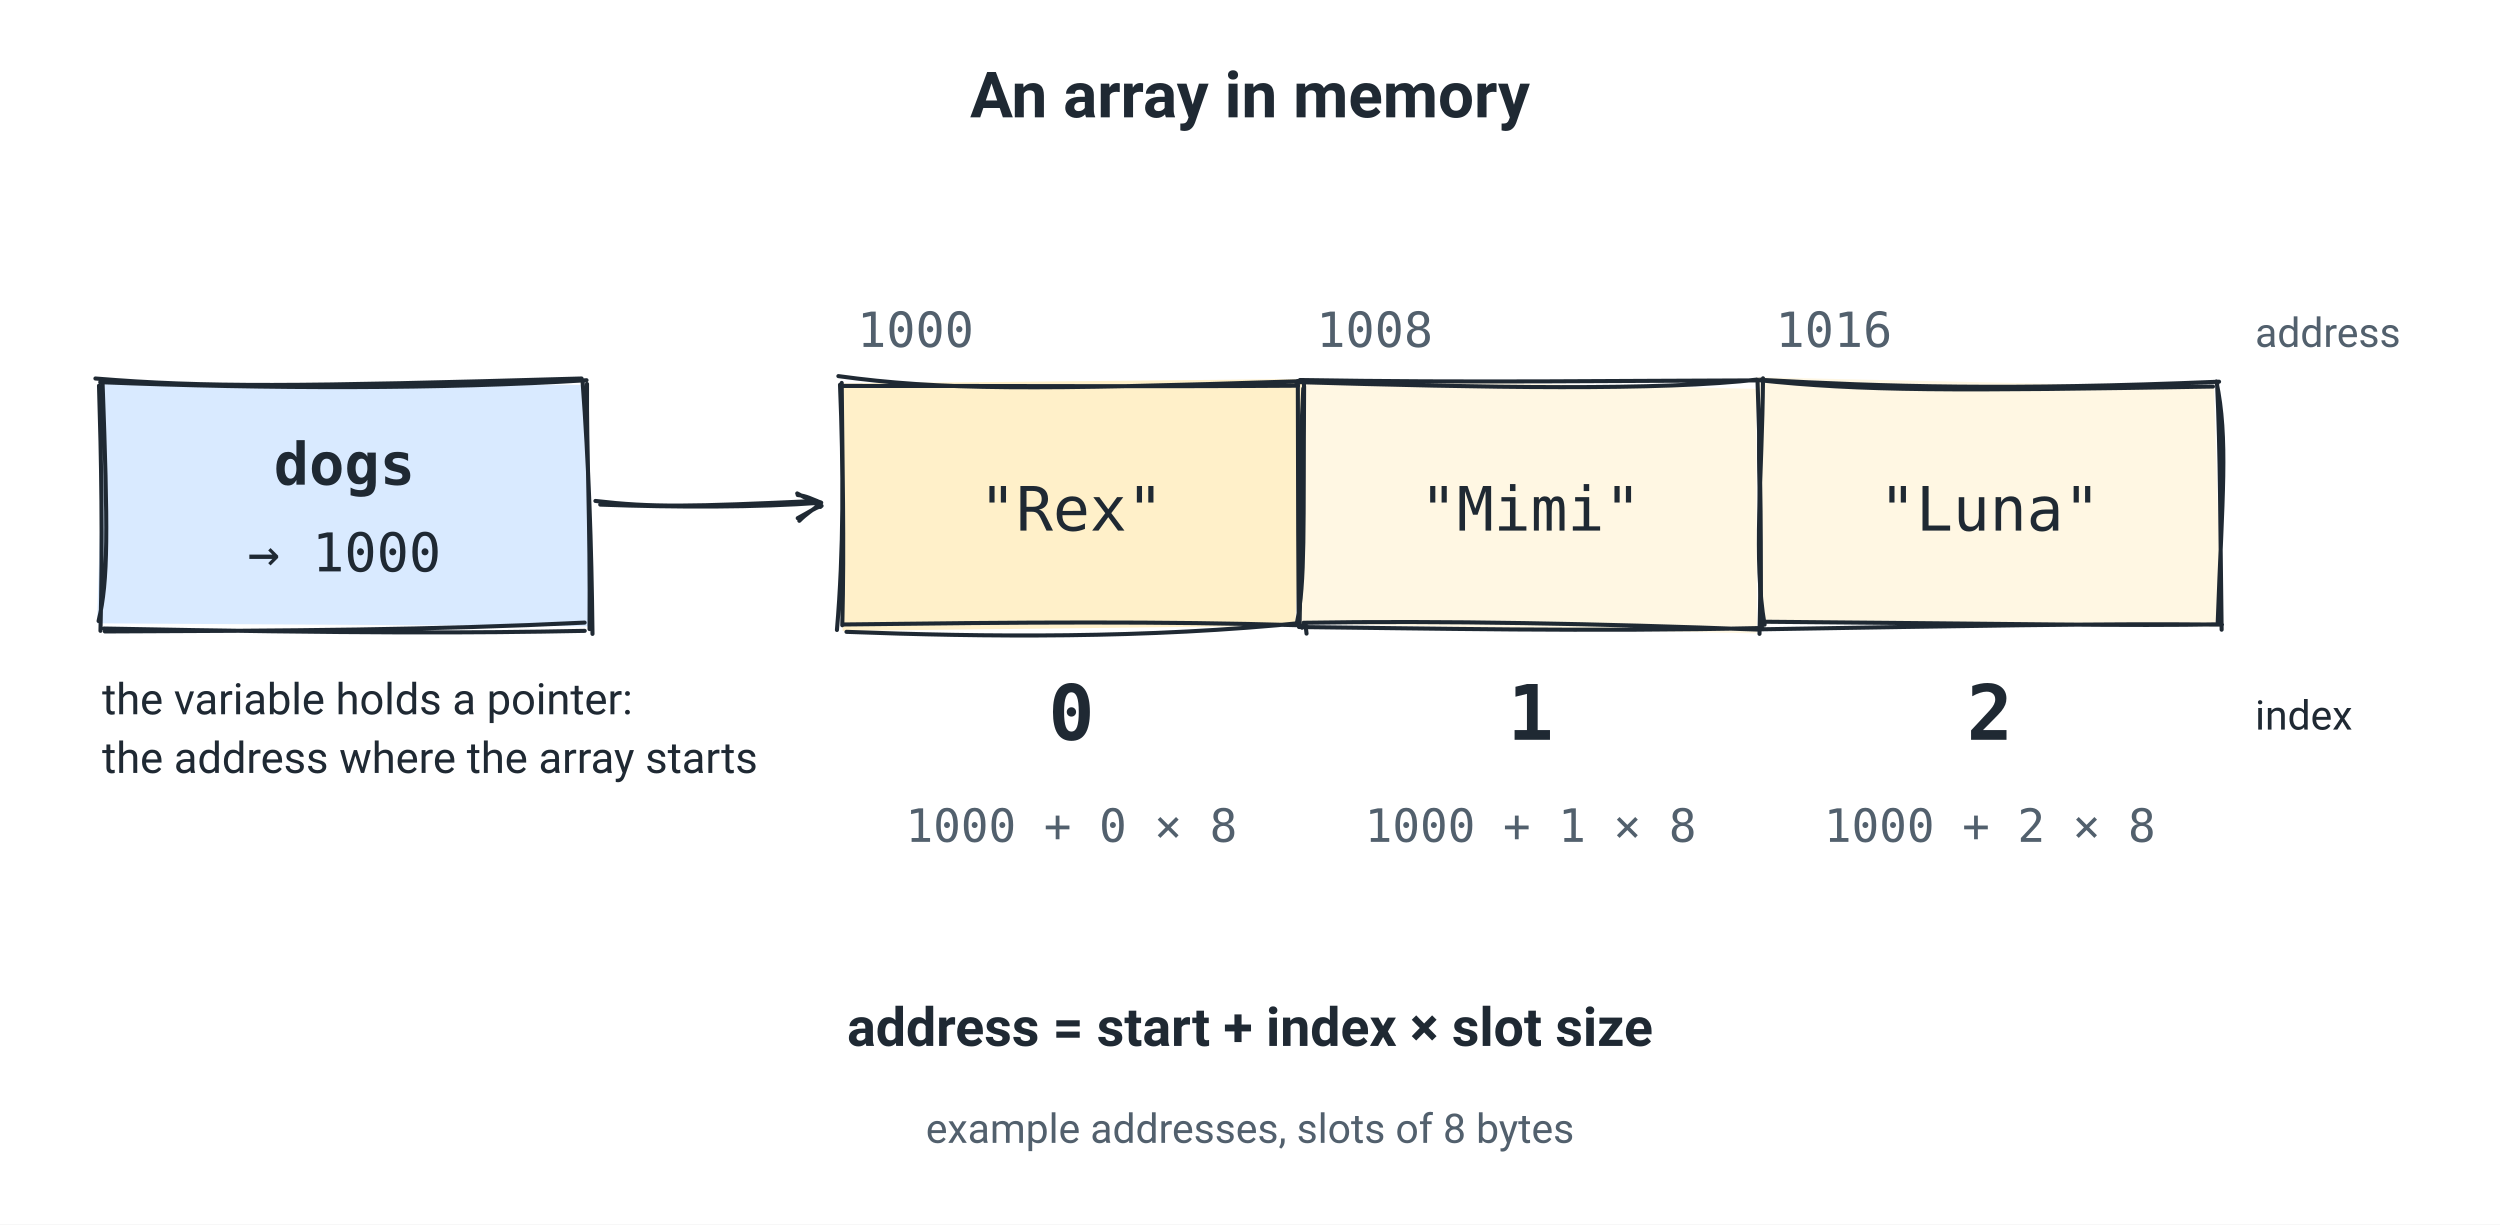
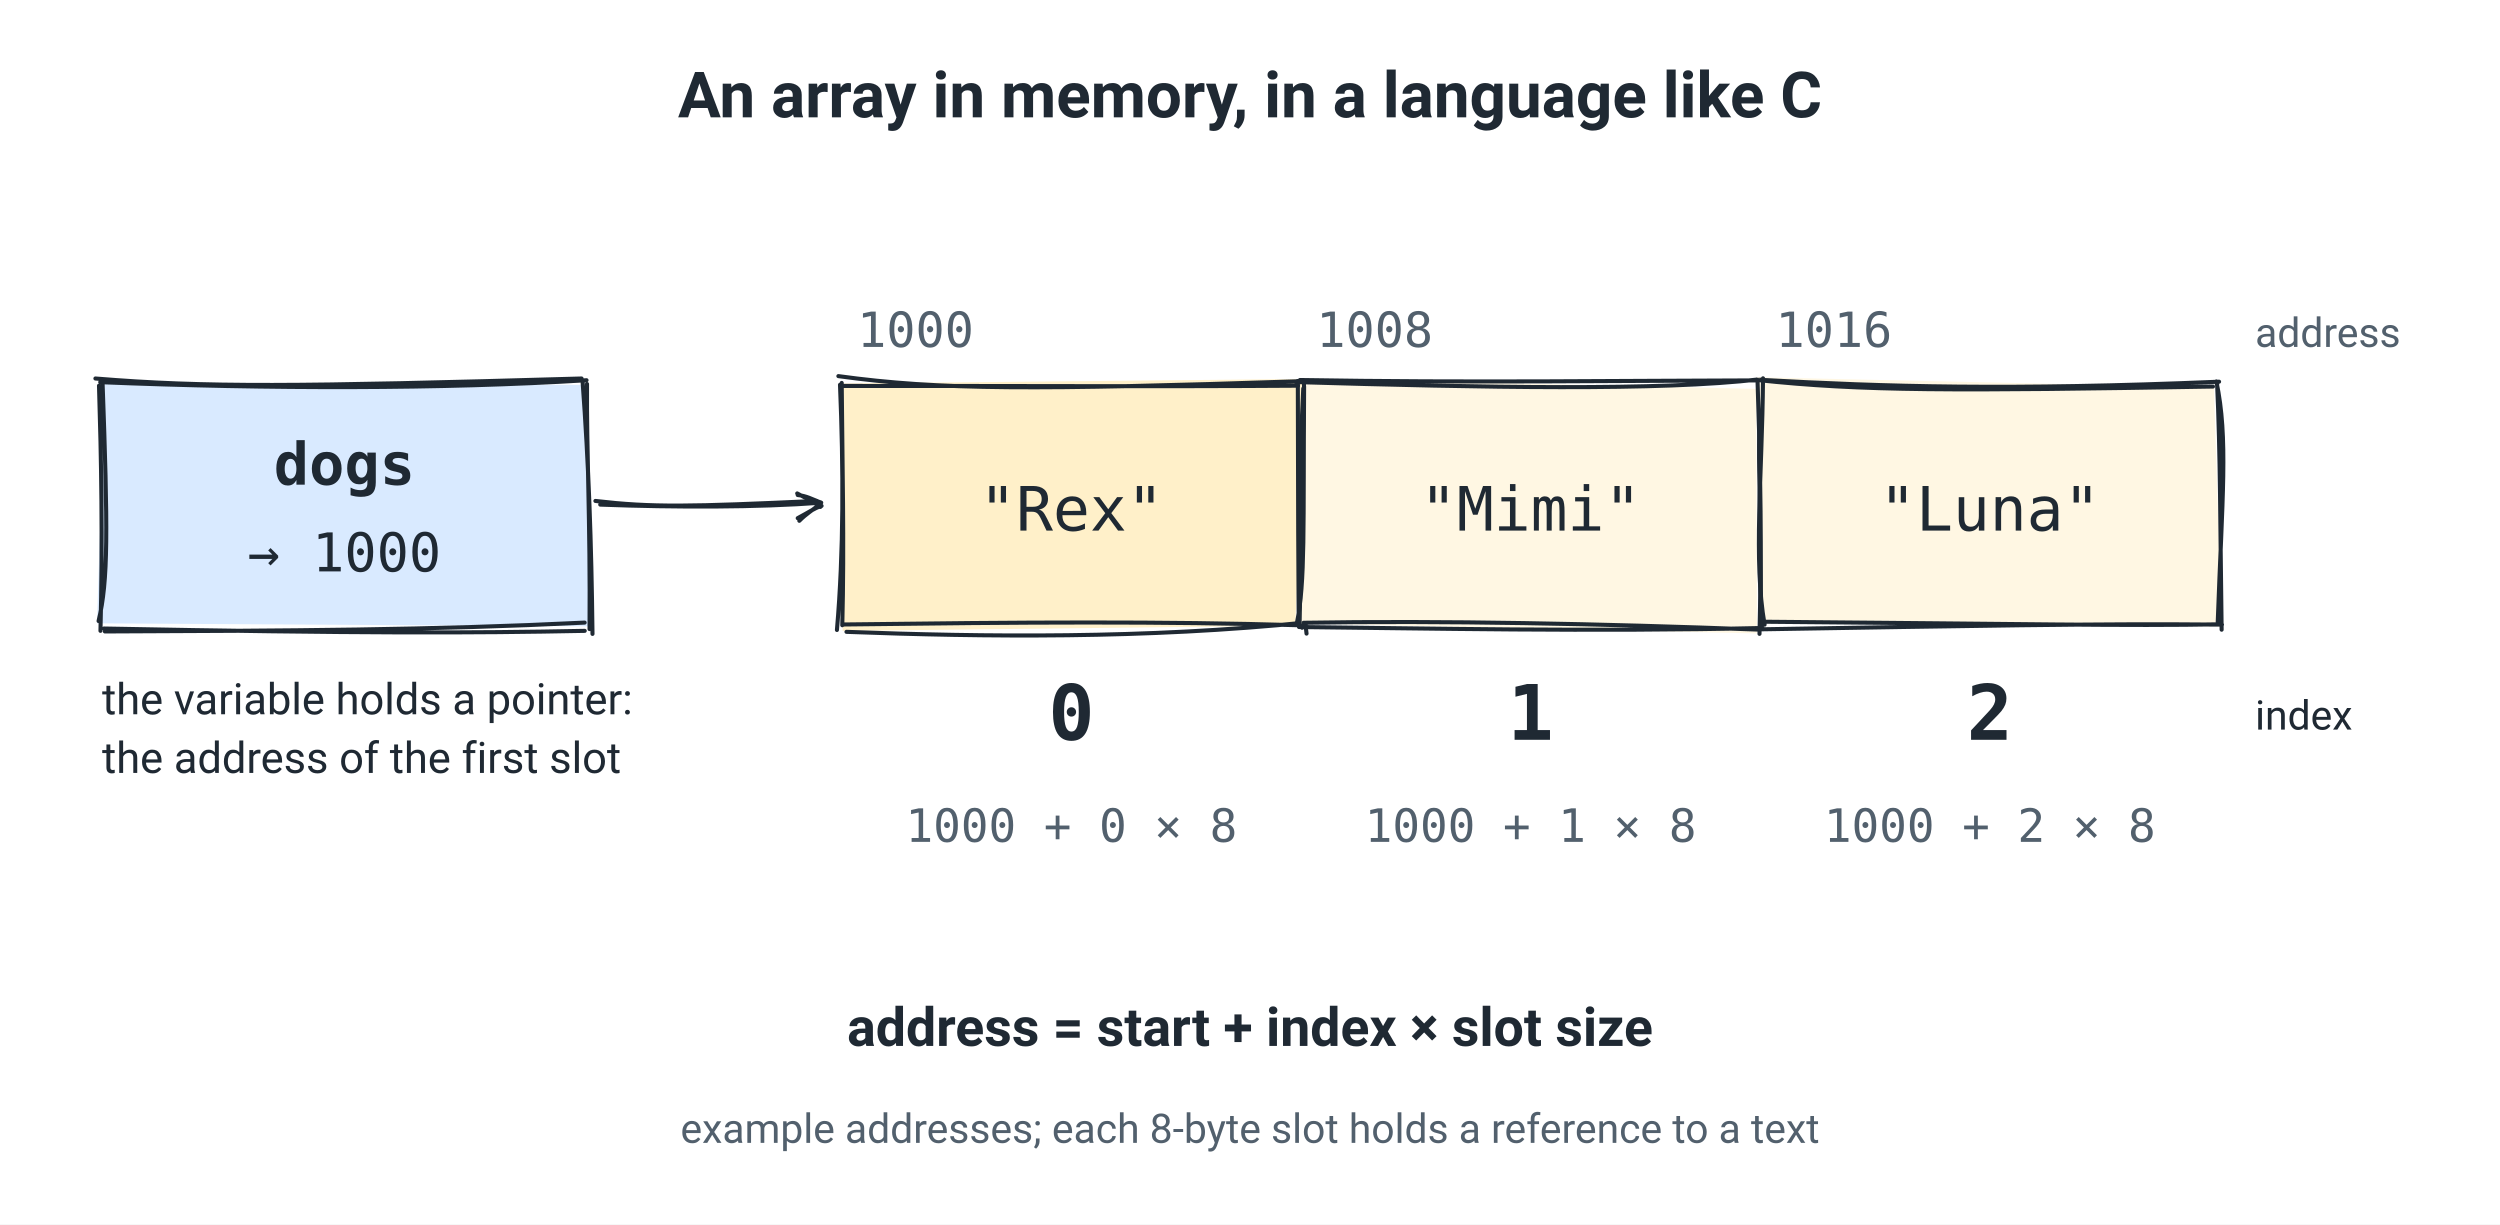
<svg xmlns="http://www.w3.org/2000/svg" viewBox="0 0 980 480" width="980" height="480" font-family="system-ui, -apple-system, 'Segoe UI', Roboto, sans-serif">
  <rect width="980" height="480" fill="#ffffff" />
-   <text x="490" y="46" font-size="25" font-weight="700" fill="#1f2933" text-anchor="middle">An array in memory</text>
+   <text x="490" y="46" font-size="25" font-weight="700" fill="#1f2933" text-anchor="middle">An array in memory, in a language like C</text>
  <path d="M41.037 149.937 L229.115 150.88 L232.309 245.53 L38.023 244.346" stroke="none" stroke-width="0" fill="#d9eaff" stroke-linecap="round" stroke-linejoin="round" />
  <path d="M37.401 148.371 C80.296 151.908, 116.115 151.579, 227.978 148.37 M39.297 149.808 C105.197 152.503, 173.582 152.519, 229.919 149.051 M228.384 149.68 C230.75 181.757, 231.843 212.592, 232.254 248.489 M230.109 150.527 C229.907 176.735, 231.421 203.772, 231.103 246.605 M229.18 244.058 C170.133 246.985, 112.591 247.239, 41.112 247.528 M229.215 247.292 C185.237 248.176, 141.515 248.305, 40.744 246.381 M38.643 243.439 C42.451 227.756, 42.285 207.766, 40.185 149.425 M39.383 247.284 C40.282 211.998, 39.687 179.104, 38.811 151.191" stroke="#1f2933" stroke-width="1.6" fill="none" stroke-linecap="round" stroke-linejoin="round" />
  <text x="135" y="190" font-size="23" font-weight="700" fill="#1f2933" text-anchor="middle" font-family="monospace">dogs</text>
  <text x="135" y="224" font-size="21" font-weight="400" fill="#1f2933" text-anchor="middle" font-family="monospace">→ 1000</text>
  <text x="40" y="280" font-size="17" font-weight="400" fill="#1f2933" text-anchor="start">the variable holds a pointer:</text>
-   <text x="40" y="303" font-size="17" font-weight="400" fill="#1f2933" text-anchor="start">the address where the array starts</text>
+   <text x="40" y="303" font-size="17" font-weight="400" fill="#1f2933" text-anchor="start">the address of the first slot</text>
  <path d="M233.401 196.371 C255.493 198.965, 270.508 198.636, 319.978 196.37 M235.297 197.808 C264.853 198.917, 296.894 198.933, 321.919 197.051" stroke="#1f2933" stroke-width="1.6" fill="none" stroke-linecap="round" stroke-linejoin="round" />
  <path d="M321.111 197.824 C318.643 199.918, 316.049 201.392, 313.335 204.153 M322.06 198.29 C319.035 199.298, 317.107 200.783, 312.702 203.118" stroke="#1f2933" stroke-width="1.6" fill="none" stroke-linecap="round" stroke-linejoin="round" />
  <path d="M321.549 196.932 C318.383 195.695, 316.031 194.353, 312.707 194.056 M321.568 198.711 C319.243 196.907, 317.084 195.871, 312.505 193.425" stroke="#1f2933" stroke-width="1.6" fill="none" stroke-linecap="round" stroke-linejoin="round" />
  <path d="M329.79 150.31 L511.732 148.547 L507.755 245.249 L330.311 247.316" stroke="none" stroke-width="0" fill="#fff0c9" stroke-linecap="round" stroke-linejoin="round" />
  <path d="M328.643 147.439 C368.453 152.922, 405.667 152.869, 510.185 149.425 M329.383 151.284 C393.086 151.236, 454.837 151.592, 508.811 151.191 M510.88 152.309 C509.494 180.652, 508.309 217.135, 512.161 248.373 M511.18 150.605 C511.275 177.707, 510.494 203.846, 510.419 246.07 M512.507 243.961 C449.392 250.455, 385.261 249.701, 331.82 247.682 M509.597 245.102 C455.694 243.524, 401.396 243.892, 330.763 244.795 M328.08 246.951 C330.753 215.715, 330.632 183.799, 329.284 150.829 M330.178 245.09 C331.002 212.786, 330.192 181.723, 329.948 150.104" stroke="#1f2933" stroke-width="1.6" fill="none" stroke-linecap="round" stroke-linejoin="round" />
  <text x="420" y="208" font-size="24" font-weight="400" fill="#1f2933" text-anchor="middle" font-family="monospace">"Rex"</text>
  <text x="336" y="136" font-size="19" font-weight="400" fill="#52606d" text-anchor="start" font-family="monospace">1000</text>
  <text x="420" y="290" font-size="30" font-weight="700" fill="#1f2933" text-anchor="middle" font-family="monospace">0</text>
  <text x="420" y="330" font-size="18" font-weight="400" fill="#52606d" text-anchor="middle" font-family="monospace">1000 + 0 × 8</text>
  <path d="M511.995 148.421 L688.412 152.449 L688.728 248.313 L510.24 244.417" stroke="none" stroke-width="0" fill="#fff7e3" stroke-linecap="round" stroke-linejoin="round" />
  <path d="M508.018 149.771 C581.355 151.919, 651.033 153.292, 689.858 148.682 M509.57 148.965 C575.069 150.099, 639.807 149.199, 690.179 149.105 M692.093 151.798 C687.177 168.941, 691.208 190.187, 689.723 248.471 M691.004 149.461 C691.093 177.782, 691.4 206.334, 689.832 245.746 M689.263 246.799 C627.955 244.512, 565.138 243.212, 511.013 244.127 M690.833 246.172 C624.803 247.709, 557.335 246.285, 509.206 245.788 M508.346 244.42 C511.746 227.894, 510.81 207.385, 511.208 151.519 M509.097 244.842 C508.919 222.405, 508.862 201.389, 508.748 149.348" stroke="#1f2933" stroke-width="1.6" fill="none" stroke-linecap="round" stroke-linejoin="round" />
  <text x="600" y="208" font-size="24" font-weight="400" fill="#1f2933" text-anchor="middle" font-family="monospace">"Mimi"</text>
  <text x="516" y="136" font-size="19" font-weight="400" fill="#52606d" text-anchor="start" font-family="monospace">1008</text>
  <text x="600" y="290" font-size="30" font-weight="700" fill="#1f2933" text-anchor="middle" font-family="monospace">1</text>
  <text x="600" y="330" font-size="18" font-weight="400" fill="#52606d" text-anchor="middle" font-family="monospace">1000 + 1 × 8</text>
  <path d="M688.868 147.892 L867.865 151.881 L870.829 245.627 L690.302 244.24" stroke="none" stroke-width="0" fill="#fff7e3" stroke-linecap="round" stroke-linejoin="round" />
  <path d="M688.531 148.925 C729.991 153.39, 766.081 153.244, 867.478 151.525 M690.23 148.9 C738.785 151.605, 788.096 153.034, 869.877 149.629 M868.816 149.511 C873.533 171.797, 871.1 194.802, 869.356 243.806 M869.076 149.709 C870.388 177.706, 870.312 206.805, 870.877 246.844 M870.852 244.712 C833.589 245.434, 793.671 244.542, 690.55 243.711 M871.018 244.846 C821.012 244.359, 771.45 245.377, 690.305 246.689 M691.719 244.865 C687.292 219.365, 690.761 187.226, 691.101 148.299 M690.591 245.883 C689.789 227.326, 690.961 207.444, 688.954 149.263" stroke="#1f2933" stroke-width="1.6" fill="none" stroke-linecap="round" stroke-linejoin="round" />
  <text x="780" y="208" font-size="24" font-weight="400" fill="#1f2933" text-anchor="middle" font-family="monospace">"Luna"</text>
  <text x="696" y="136" font-size="19" font-weight="400" fill="#52606d" text-anchor="start" font-family="monospace">1016</text>
  <text x="780" y="290" font-size="30" font-weight="700" fill="#1f2933" text-anchor="middle" font-family="monospace">2</text>
  <text x="780" y="330" font-size="18" font-weight="400" fill="#52606d" text-anchor="middle" font-family="monospace">1000 + 2 × 8</text>
  <text x="884" y="136" font-size="16" font-weight="400" fill="#52606d" text-anchor="start">address</text>
  <text x="884" y="286" font-size="16" font-weight="400" fill="#1f2933" text-anchor="start">index</text>
  <text x="490" y="410" font-size="21" font-weight="700" fill="#1f2933" text-anchor="middle">address = start + index × slot size</text>
-   <text x="490" y="448" font-size="16" font-weight="400" fill="#52606d" text-anchor="middle">example addresses, slots of 8 bytes</text>
+   <text x="490" y="448" font-size="16" font-weight="400" fill="#52606d" text-anchor="middle">example addresses; each 8-byte slot holds a reference to a text</text>
</svg>
